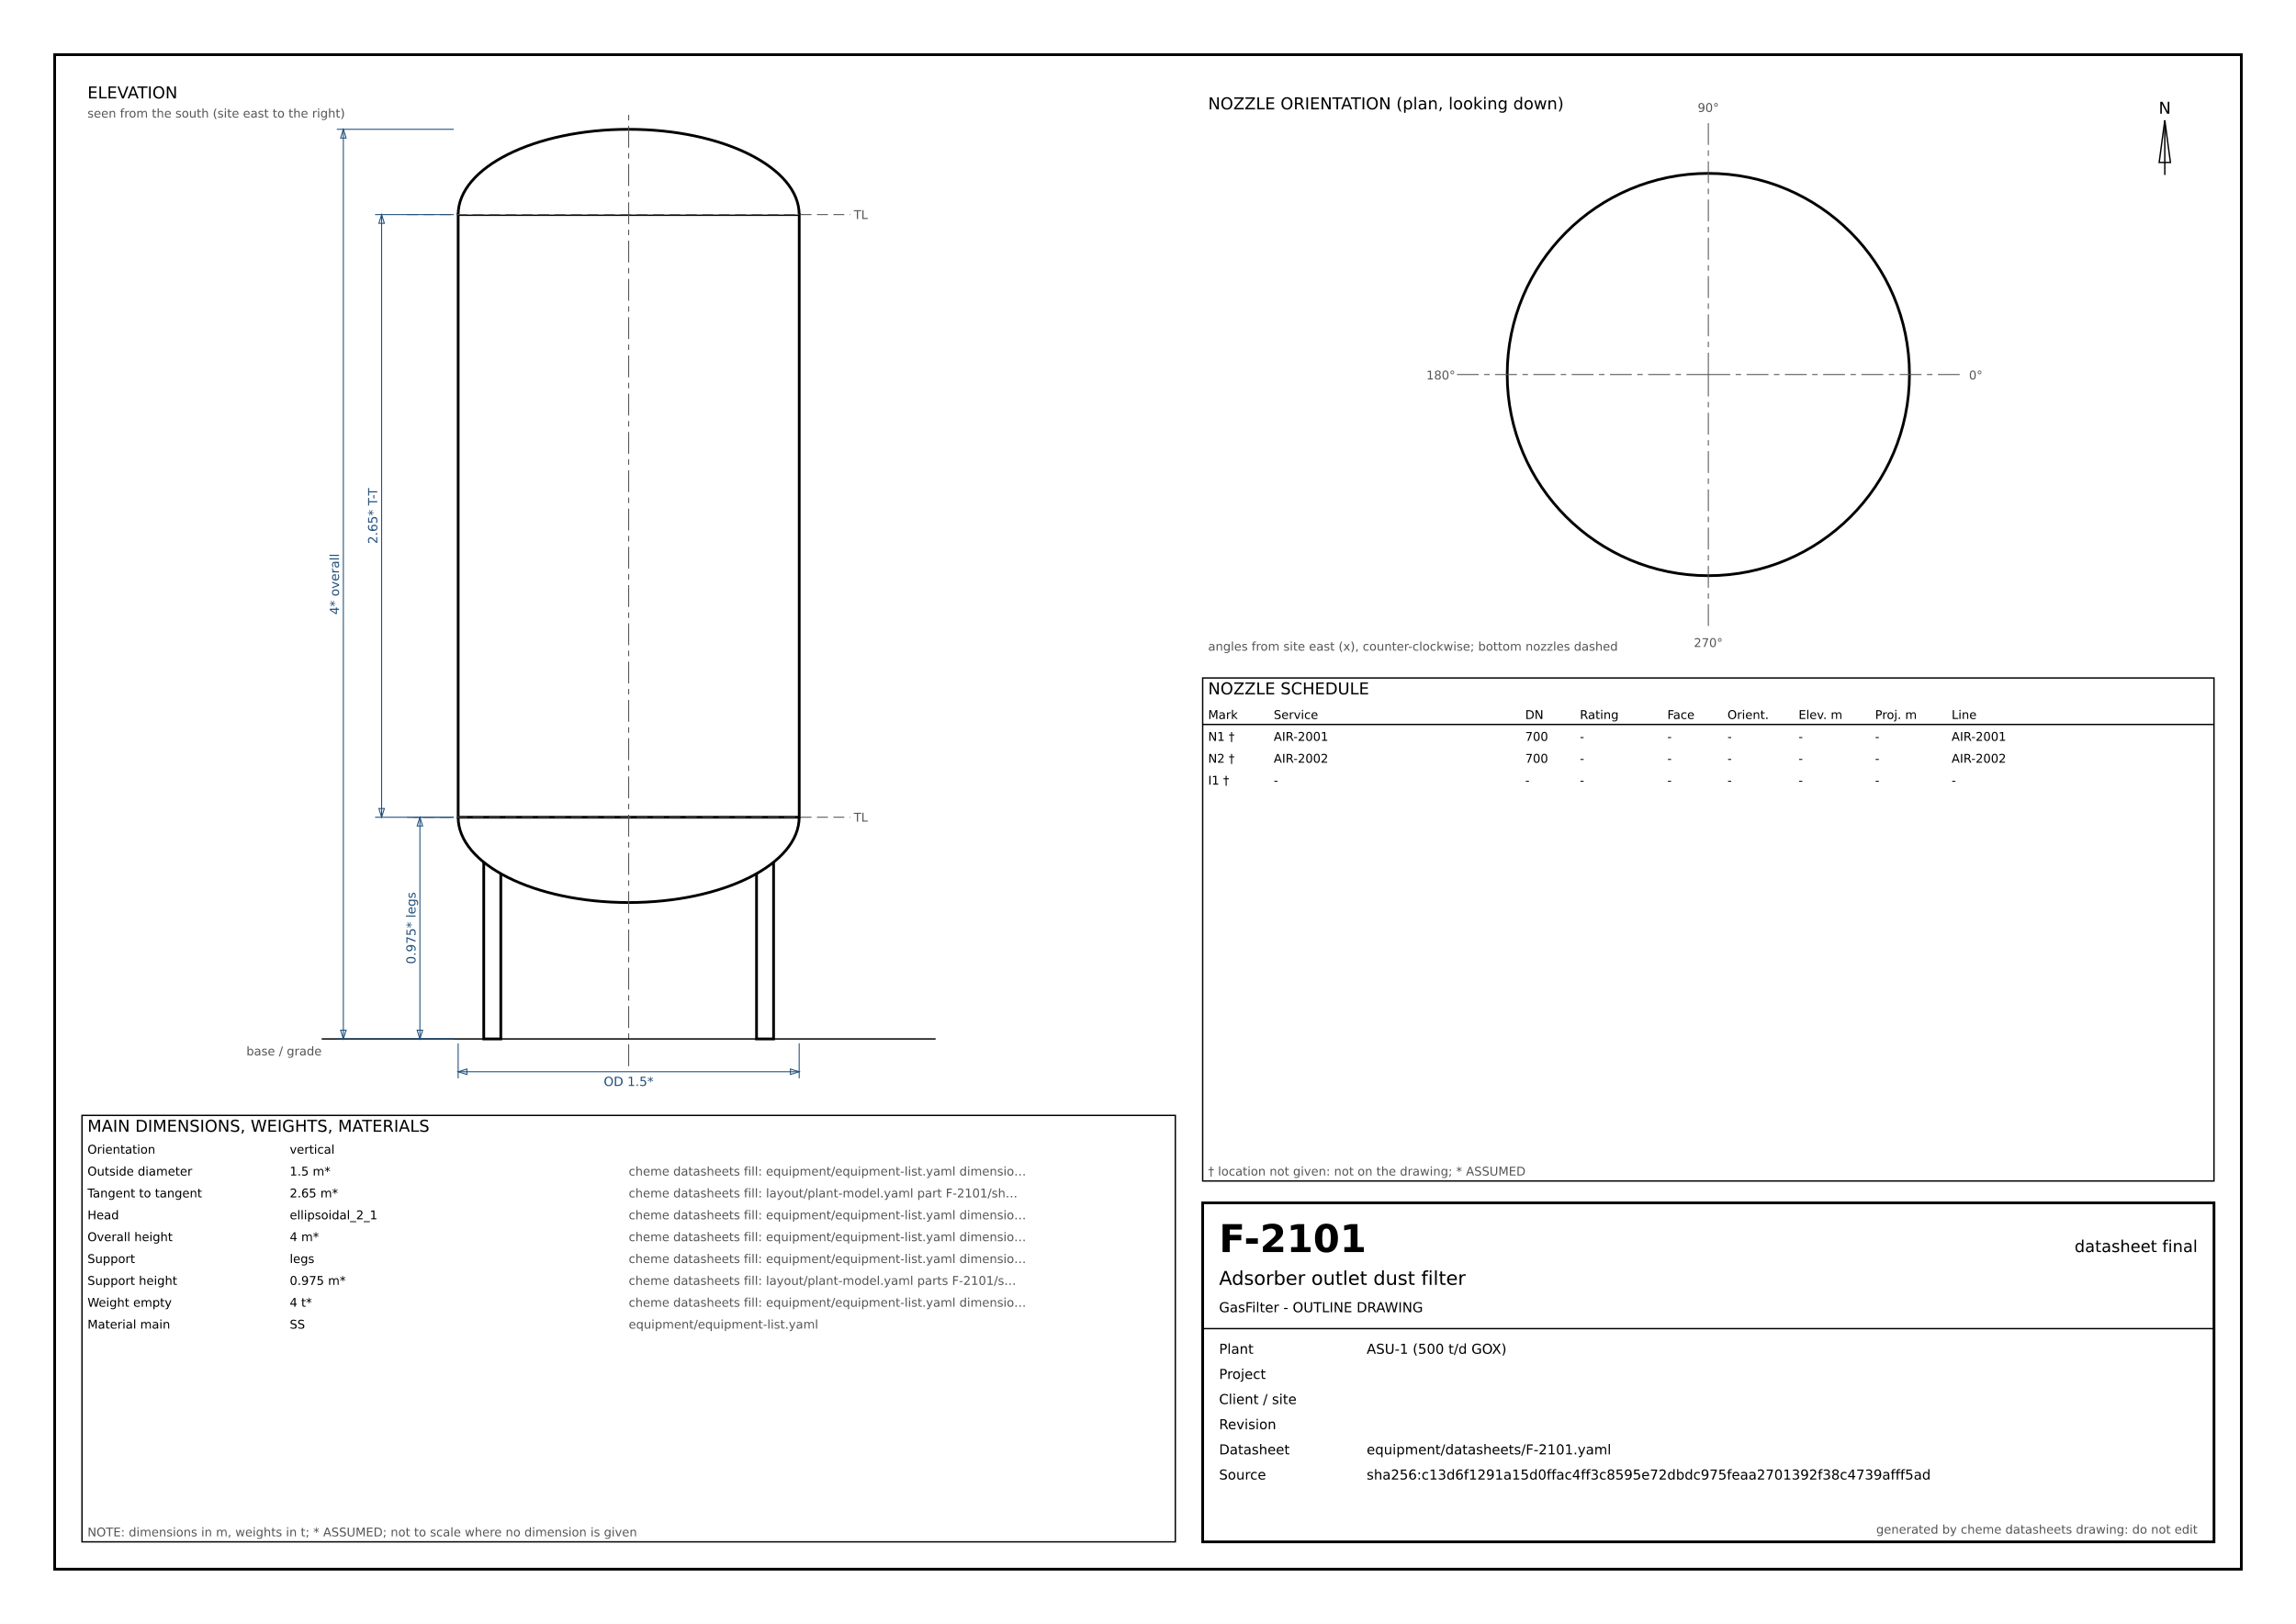
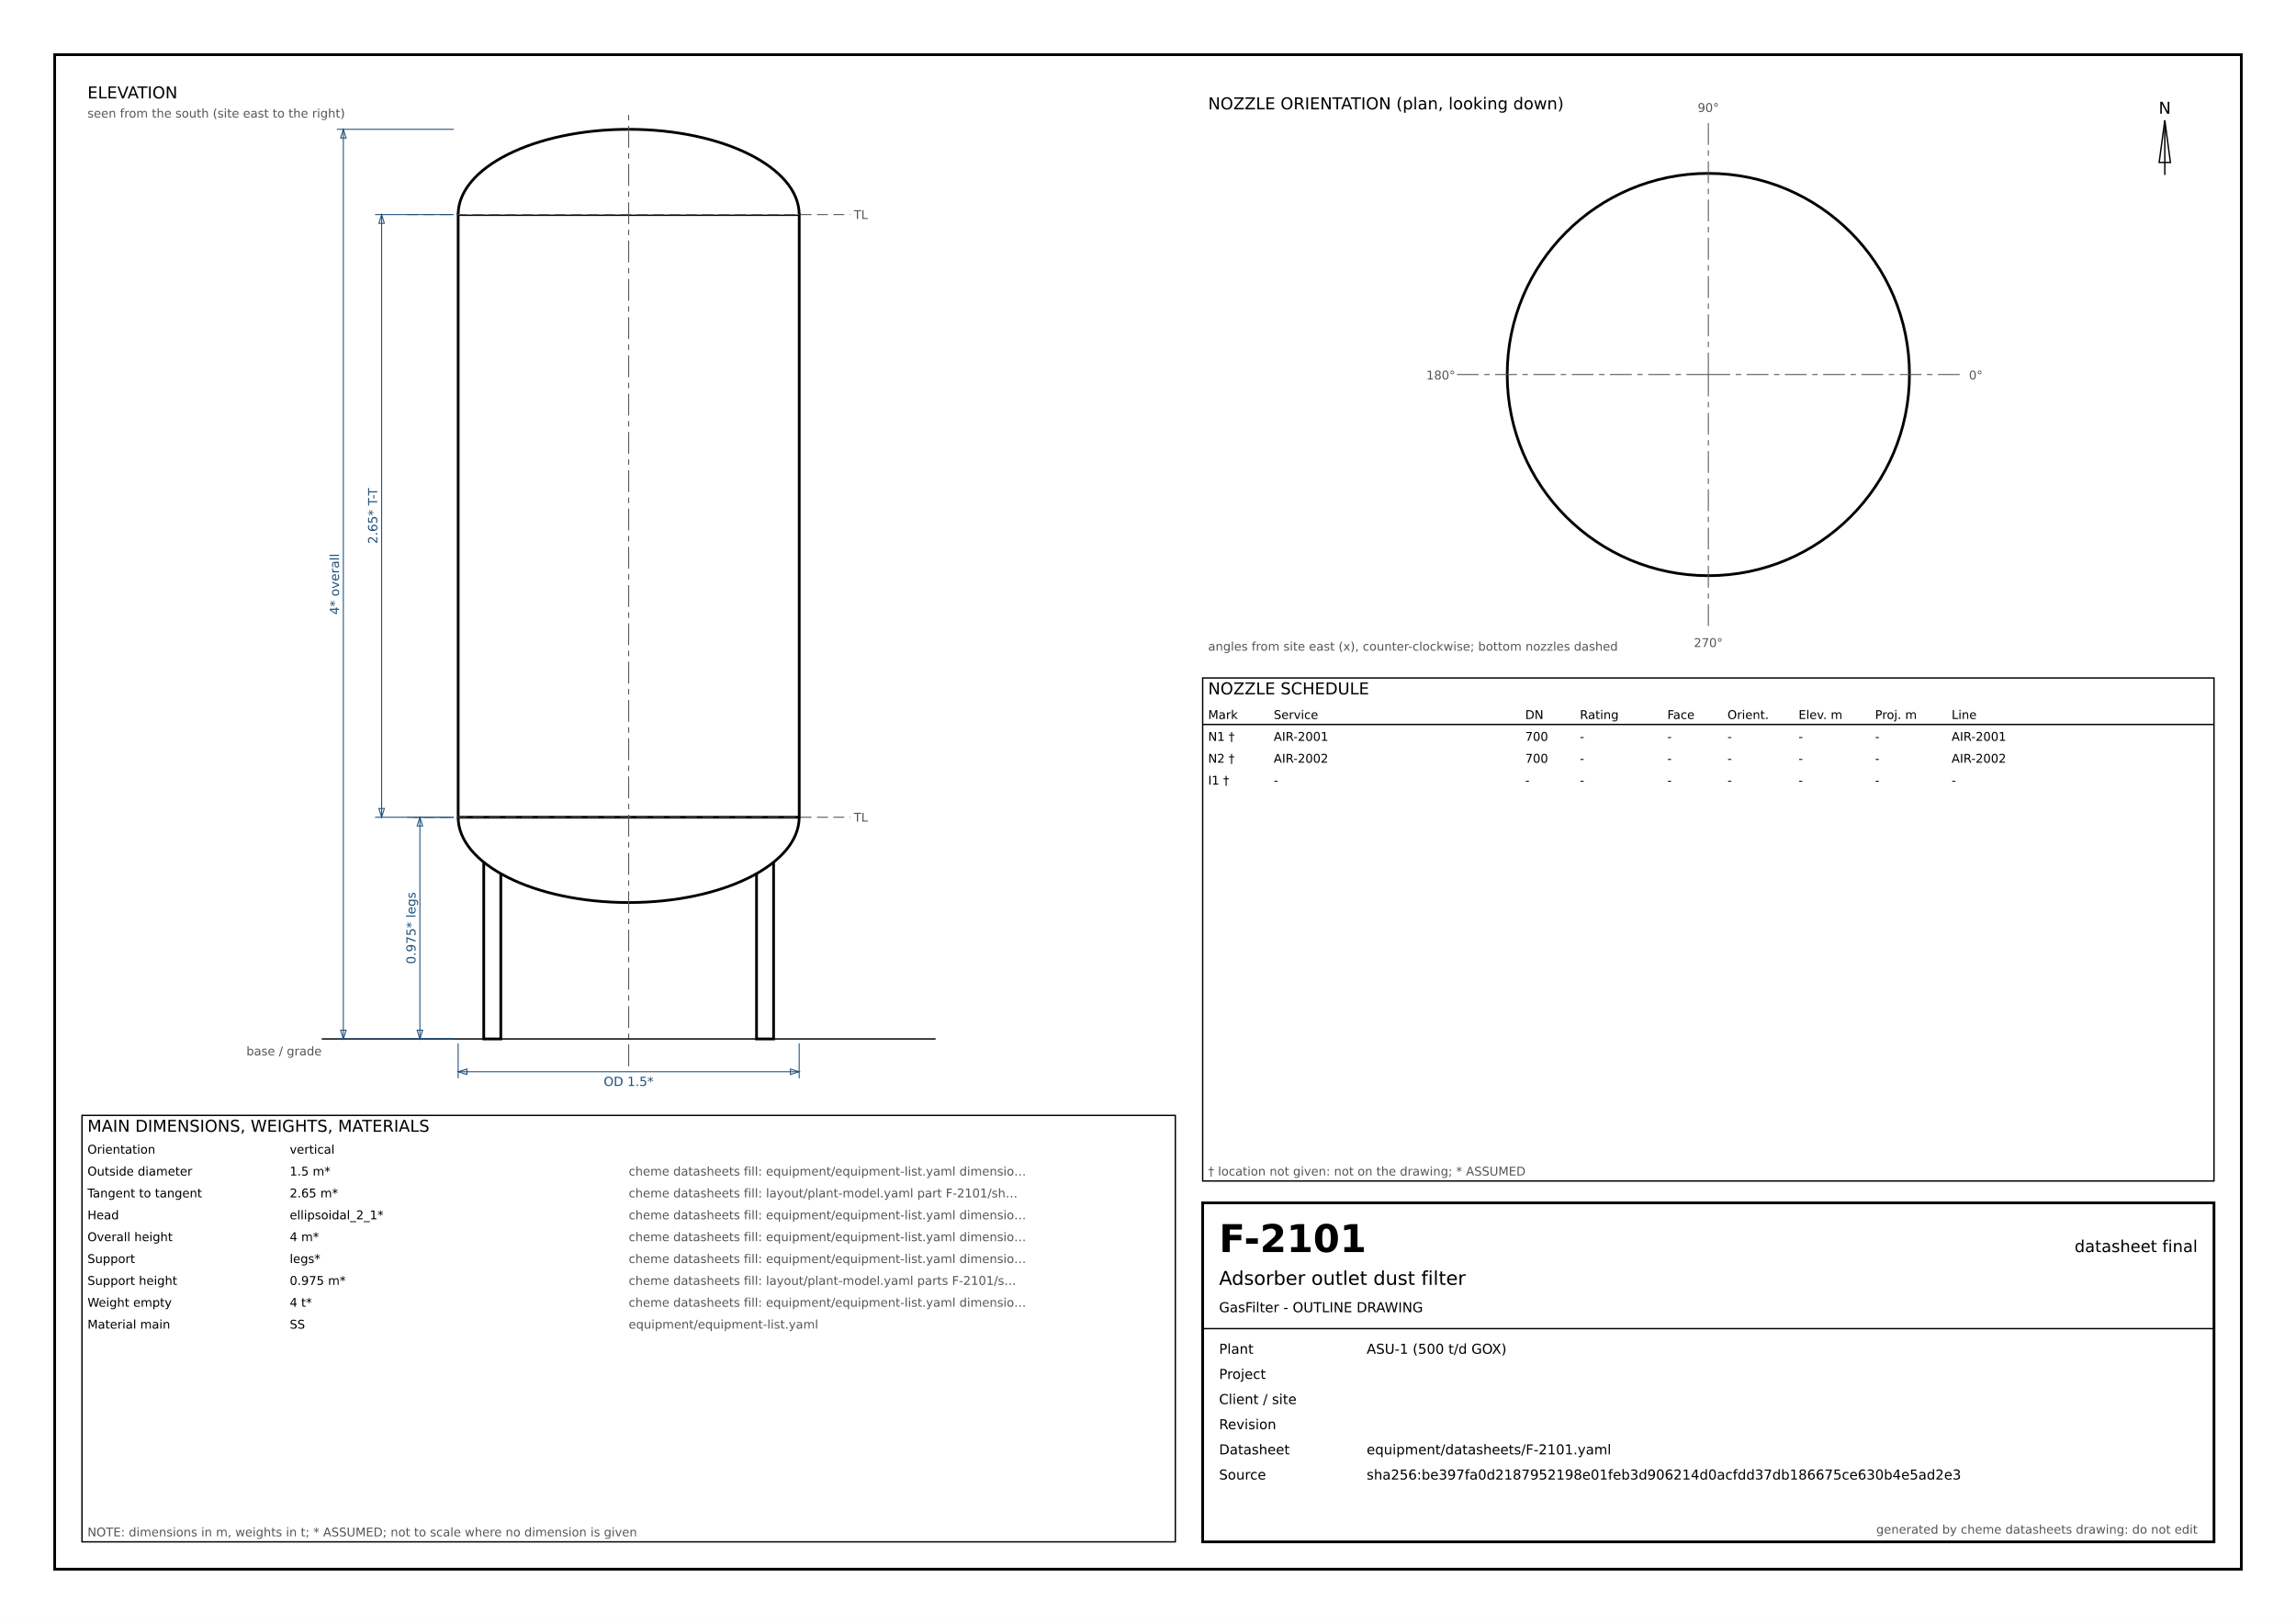
<svg xmlns="http://www.w3.org/2000/svg" width="420mm" height="297mm" viewBox="0 0 420 297">
  <style>
.frame{fill:none;stroke:#000;stroke-width:0.5}
.thin{fill:none;stroke:#000;stroke-width:0.25}
.outline{fill:#fff;stroke:#000;stroke-width:0.5}
.hidden{fill:none;stroke:#000;stroke-width:0.25;stroke-dasharray:1.5 1}
.centre{fill:none;stroke:#555;stroke-width:0.18;stroke-dasharray:4 1 1 1}
.tl{fill:none;stroke:#555;stroke-width:0.18;stroke-dasharray:2 1}
.dim{fill:none;stroke:#1f4e79;stroke-width:0.18}
.nozzle{fill:#fff;stroke:#b71c1c;stroke-width:0.35}
.section{fill:none;stroke:#2e7d32;stroke-width:0.25;stroke-dasharray:2 1}
text{font-family:'DejaVu Sans',Arial,Helvetica,sans-serif;fill:#000}
.t2{font-size:2.2px}.t25{font-size:2.5px}.t3{font-size:3px}.t35{font-size:3.5px}
.t5{font-size:5px;font-weight:bold}.t7{font-size:7px;font-weight:bold}
.dimt{font-size:2.3px;fill:#1f4e79}.nt{font-size:2.3px;fill:#b71c1c}
.note{font-size:2.2px;fill:#555}
.draft{font-size:40px;font-weight:bold;fill:#c62828;fill-opacity:0.12}
</style>
  <rect x="0" y="0" width="420" height="297" fill="#fff" />
  <rect x="10" y="10" width="400" height="277" class="frame" />
  <text x="16" y="18" class="t3" text-anchor="start">ELEVATION</text>
  <rect x="88.49" y="149.47" width="3.12" height="40.55" class="outline" />
  <rect x="138.39" y="149.47" width="3.12" height="40.55" class="outline" />
  <path d="M83.81,149.47 A31.19,15.6 0 0 0 146.19,149.47" class="outline" />
  <rect x="83.81" y="39.25" width="62.39" height="110.22" class="outline" />
  <path d="M83.81,39.25 A31.19,15.6 0 0 1 146.19,39.25" class="outline" />
  <line x1="74.45" y1="149.47" x2="155.55" y2="149.47" class="tl" />
  <text x="156.18" y="150.27" class="note" text-anchor="start">TL</text>
  <line x1="74.45" y1="39.25" x2="155.55" y2="39.25" class="tl" />
  <text x="156.18" y="40.05" class="note" text-anchor="start">TL</text>
  <line x1="115" y1="195.01" x2="115" y2="20.33" class="centre" />
  <line x1="58.85" y1="190.02" x2="171.15" y2="190.02" class="thin" />
  <text x="58.85" y="193.02" class="note" text-anchor="end">base / grade</text>
  <line x1="83.01" y1="190.02" x2="61.61" y2="190.02" class="dim" />
  <line x1="83.01" y1="23.65" x2="61.61" y2="23.65" class="dim" />
  <line x1="62.81" y1="190.02" x2="62.81" y2="23.65" class="dim" />
  <path d="M62.81,190.02 l0.5,-1.6 l-1,0 z" class="dim" />
  <path d="M62.81,23.65 l0.5,1.6 l-1,0 z" class="dim" />
  <text x="62.01" y="106.84" class="dimt" text-anchor="middle" transform="rotate(-90 62.01 106.84)">4* overall</text>
  <line x1="83.01" y1="149.47" x2="68.61" y2="149.47" class="dim" />
  <line x1="83.01" y1="39.25" x2="68.61" y2="39.25" class="dim" />
  <line x1="69.81" y1="149.47" x2="69.81" y2="39.25" class="dim" />
  <path d="M69.81,149.47 l0.5,-1.6 l-1,0 z" class="dim" />
  <path d="M69.81,39.25 l0.5,1.6 l-1,0 z" class="dim" />
  <text x="69.01" y="94.36" class="dimt" text-anchor="middle" transform="rotate(-90 69.01 94.36)">2.65* T-T</text>
  <line x1="83.01" y1="190.02" x2="75.61" y2="190.02" class="dim" />
  <line x1="83.01" y1="149.47" x2="75.61" y2="149.47" class="dim" />
  <line x1="76.81" y1="190.02" x2="76.81" y2="149.47" class="dim" />
  <path d="M76.81,190.02 l0.5,-1.6 l-1,0 z" class="dim" />
  <path d="M76.81,149.47 l0.5,1.6 l-1,0 z" class="dim" />
  <text x="76.01" y="169.74" class="dimt" text-anchor="middle" transform="rotate(-90 76.01 169.74)">0.975* legs</text>
  <line x1="83.81" y1="190.82" x2="83.81" y2="197.22" class="dim" />
  <line x1="146.19" y1="190.82" x2="146.19" y2="197.22" class="dim" />
  <line x1="83.81" y1="196.02" x2="146.19" y2="196.02" class="dim" />
  <path d="M83.81,196.02 l1.6,0.5 l0,-1 z" class="dim" />
  <path d="M146.19,196.02 l-1.6,0.5 l0,-1 z" class="dim" />
  <text x="115" y="198.62" class="dimt" text-anchor="middle">OD 1.5*</text>
  <circle cx="312.5" cy="68.5" r="36.79" class="outline" />
  <line x1="312.5" y1="68.5" x2="358.48" y2="68.5" class="centre" />
  <line x1="312.5" y1="68.5" x2="312.5" y2="22.52" class="centre" />
  <line x1="312.5" y1="68.5" x2="266.52" y2="68.5" class="centre" />
  <line x1="312.5" y1="68.5" x2="312.5" y2="114.48" class="centre" />
  <text x="361.43" y="69.4" class="note" text-anchor="middle">0°</text>
  <text x="312.5" y="20.47" class="note" text-anchor="middle">90°</text>
  <text x="263.57" y="69.4" class="note" text-anchor="middle">180°</text>
  <text x="312.5" y="118.33" class="note" text-anchor="middle">270°</text>
  <line x1="396" y1="32" x2="396" y2="22" class="thin" />
  <path d="M396,22 L394.97,29.71 L397.03,29.71 z" class="thin" />
  <text x="396" y="20.8" class="t3" text-anchor="middle">N</text>
  <text x="221" y="20" class="t3" text-anchor="start">NOZZLE ORIENTATION (plan, looking down)</text>
  <text x="221" y="119" class="note" text-anchor="start">angles from site east (x), counter-clockwise; bottom nozzles dashed</text>
  <text x="16" y="21.5" class="note" text-anchor="start">seen from the south (site east to the right)</text>
  <text x="221" y="127" class="t3" text-anchor="start">NOZZLE SCHEDULE</text>
  <text x="221" y="131.5" class="t2" text-anchor="start">Mark</text>
  <text x="233" y="131.5" class="t2" text-anchor="start">Service</text>
  <text x="279" y="131.5" class="t2" text-anchor="start">DN</text>
  <text x="289" y="131.5" class="t2" text-anchor="start">Rating</text>
  <text x="305" y="131.5" class="t2" text-anchor="start">Face</text>
  <text x="316" y="131.5" class="t2" text-anchor="start">Orient.</text>
  <text x="329" y="131.5" class="t2" text-anchor="start">Elev. m</text>
  <text x="343" y="131.5" class="t2" text-anchor="start">Proj. m</text>
  <text x="357" y="131.5" class="t2" text-anchor="start">Line</text>
  <line x1="220" y1="132.5" x2="405" y2="132.5" class="thin" />
  <text x="221" y="135.5" class="t2" text-anchor="start">N1 †</text>
  <text x="233" y="135.5" class="t2" text-anchor="start">AIR-2001</text>
  <text x="279" y="135.5" class="t2" text-anchor="start">700</text>
  <text x="289" y="135.5" class="t2" text-anchor="start">-</text>
  <text x="305" y="135.5" class="t2" text-anchor="start">-</text>
  <text x="316" y="135.5" class="t2" text-anchor="start">-</text>
  <text x="329" y="135.5" class="t2" text-anchor="start">-</text>
  <text x="343" y="135.5" class="t2" text-anchor="start">-</text>
  <text x="357" y="135.5" class="t2" text-anchor="start">AIR-2001</text>
  <text x="221" y="139.5" class="t2" text-anchor="start">N2 †</text>
  <text x="233" y="139.5" class="t2" text-anchor="start">AIR-2002</text>
  <text x="279" y="139.5" class="t2" text-anchor="start">700</text>
  <text x="289" y="139.5" class="t2" text-anchor="start">-</text>
  <text x="305" y="139.5" class="t2" text-anchor="start">-</text>
  <text x="316" y="139.5" class="t2" text-anchor="start">-</text>
  <text x="329" y="139.5" class="t2" text-anchor="start">-</text>
  <text x="343" y="139.5" class="t2" text-anchor="start">-</text>
  <text x="357" y="139.5" class="t2" text-anchor="start">AIR-2002</text>
  <text x="221" y="143.5" class="t2" text-anchor="start">I1 †</text>
  <text x="233" y="143.5" class="t2" text-anchor="start">-</text>
  <text x="279" y="143.5" class="t2" text-anchor="start">-</text>
  <text x="289" y="143.5" class="t2" text-anchor="start">-</text>
  <text x="305" y="143.5" class="t2" text-anchor="start">-</text>
  <text x="316" y="143.5" class="t2" text-anchor="start">-</text>
  <text x="329" y="143.5" class="t2" text-anchor="start">-</text>
  <text x="343" y="143.5" class="t2" text-anchor="start">-</text>
  <text x="357" y="143.5" class="t2" text-anchor="start">-</text>
  <text x="221" y="215" class="note" text-anchor="start">† location not given: not on the drawing; * ASSUMED</text>
  <rect x="220" y="124" width="185" height="92" class="thin" />
  <text x="16" y="207" class="t3" text-anchor="start">MAIN DIMENSIONS, WEIGHTS, MATERIALS</text>
  <text x="16" y="211" class="t2" text-anchor="start">Orientation</text>
  <text x="53" y="211" class="t2" text-anchor="start">vertical</text>
  <text x="115" y="211" class="note" text-anchor="start" />
  <text x="16" y="215" class="t2" text-anchor="start">Outside diameter</text>
  <text x="53" y="215" class="t2" text-anchor="start">1.5 m*</text>
  <text x="115" y="215" class="note" text-anchor="start">cheme datasheets fill: equipment/equipment-list.yaml dimensio…</text>
  <text x="16" y="219" class="t2" text-anchor="start">Tangent to tangent</text>
  <text x="53" y="219" class="t2" text-anchor="start">2.65 m*</text>
  <text x="115" y="219" class="note" text-anchor="start">cheme datasheets fill: layout/plant-model.yaml part F-2101/sh…</text>
  <text x="16" y="223" class="t2" text-anchor="start">Head</text>
-   <text x="53" y="223" class="t2" text-anchor="start">ellipsoidal_2_1</text>
+   <text x="53" y="223" class="t2" text-anchor="start">ellipsoidal_2_1*</text>
  <text x="115" y="223" class="note" text-anchor="start">cheme datasheets fill: equipment/equipment-list.yaml dimensio…</text>
  <text x="16" y="227" class="t2" text-anchor="start">Overall height</text>
  <text x="53" y="227" class="t2" text-anchor="start">4 m*</text>
  <text x="115" y="227" class="note" text-anchor="start">cheme datasheets fill: equipment/equipment-list.yaml dimensio…</text>
  <text x="16" y="231" class="t2" text-anchor="start">Support</text>
-   <text x="53" y="231" class="t2" text-anchor="start">legs</text>
+   <text x="53" y="231" class="t2" text-anchor="start">legs*</text>
  <text x="115" y="231" class="note" text-anchor="start">cheme datasheets fill: equipment/equipment-list.yaml dimensio…</text>
  <text x="16" y="235" class="t2" text-anchor="start">Support height</text>
  <text x="53" y="235" class="t2" text-anchor="start">0.975 m*</text>
  <text x="115" y="235" class="note" text-anchor="start">cheme datasheets fill: layout/plant-model.yaml parts F-2101/s…</text>
  <text x="16" y="239" class="t2" text-anchor="start">Weight empty</text>
  <text x="53" y="239" class="t2" text-anchor="start">4 t*</text>
  <text x="115" y="239" class="note" text-anchor="start">cheme datasheets fill: equipment/equipment-list.yaml dimensio…</text>
  <text x="16" y="243" class="t2" text-anchor="start">Material main</text>
  <text x="53" y="243" class="t2" text-anchor="start">SS</text>
  <text x="115" y="243" class="note" text-anchor="start">equipment/equipment-list.yaml</text>
  <text x="16" y="281" class="note" text-anchor="start">NOTE: dimensions in m, weights in t; * ASSUMED; not to scale where no dimension is given</text>
  <rect x="15" y="204" width="200" height="78" class="thin" />
  <rect x="220" y="220" width="185" height="62" class="frame" />
  <text x="223" y="229" class="t7" text-anchor="start">F-2101</text>
  <text x="223" y="235" class="t35" text-anchor="start">Adsorber outlet dust filter</text>
  <text x="223" y="240" class="t25" text-anchor="start">GasFilter - OUTLINE DRAWING</text>
  <line x1="220" y1="243" x2="405" y2="243" class="thin" />
  <text x="223" y="247.6" class="t25" text-anchor="start">Plant</text>
  <text x="250" y="247.6" class="t25" text-anchor="start">ASU-1 (500 t/d GOX)</text>
  <text x="223" y="252.2" class="t25" text-anchor="start">Project</text>
  <text x="250" y="252.2" class="t25" text-anchor="start" />
  <text x="223" y="256.8" class="t25" text-anchor="start">Client / site</text>
  <text x="250" y="256.8" class="t25" text-anchor="start" />
  <text x="223" y="261.4" class="t25" text-anchor="start">Revision</text>
  <text x="250" y="261.4" class="t25" text-anchor="start" />
  <text x="223" y="266" class="t25" text-anchor="start">Datasheet</text>
  <text x="250" y="266" class="t25" text-anchor="start">equipment/datasheets/F-2101.yaml</text>
  <text x="223" y="270.6" class="t25" text-anchor="start">Source</text>
-   <text x="250" y="270.6" class="t25" text-anchor="start">sha256:c13d6f1291a15d0ffac4ff3c8595e72dbdc975feaa2701392f38c4739afff5ad</text>
+   <text x="250" y="270.6" class="t25" text-anchor="start">sha256:be397fa0d2187952198e01feb3d906214d0acfdd37db186675ce630b4e5ad2e3</text>
  <text x="402" y="229" class="t3" text-anchor="end">datasheet final</text>
  <text x="402" y="280.5" class="note" text-anchor="end">generated by cheme datasheets drawing: do not edit</text>
</svg>
